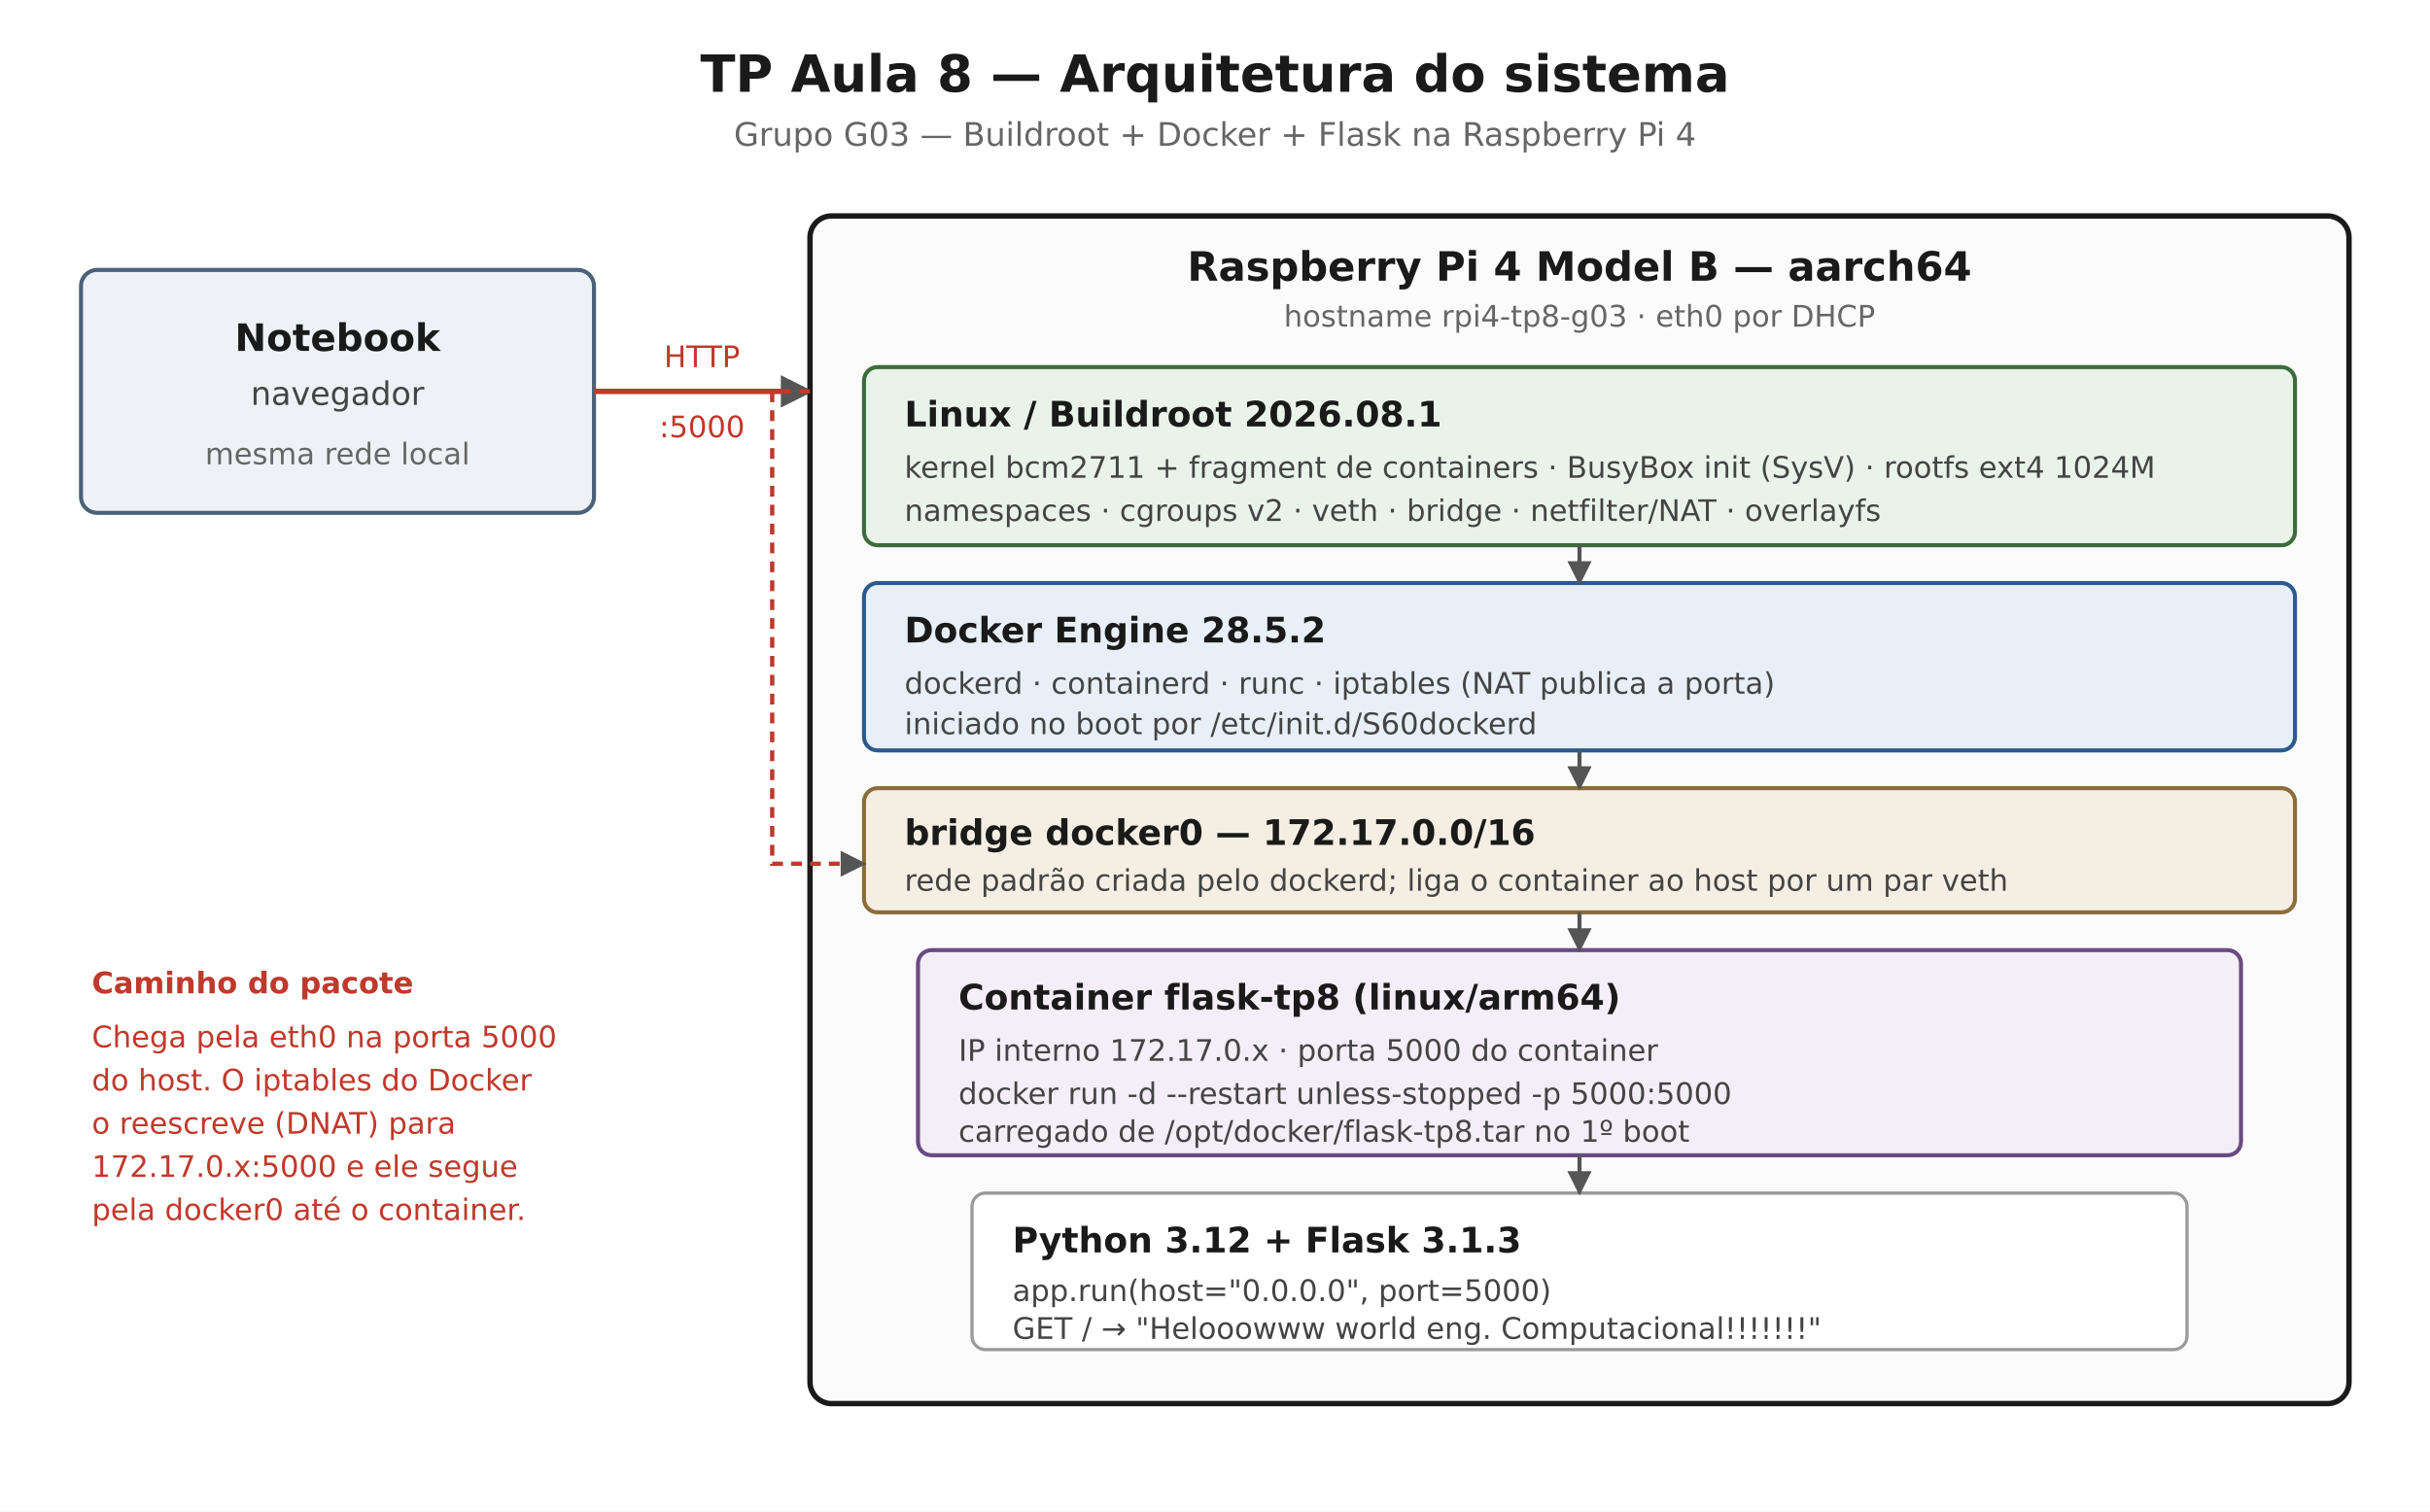
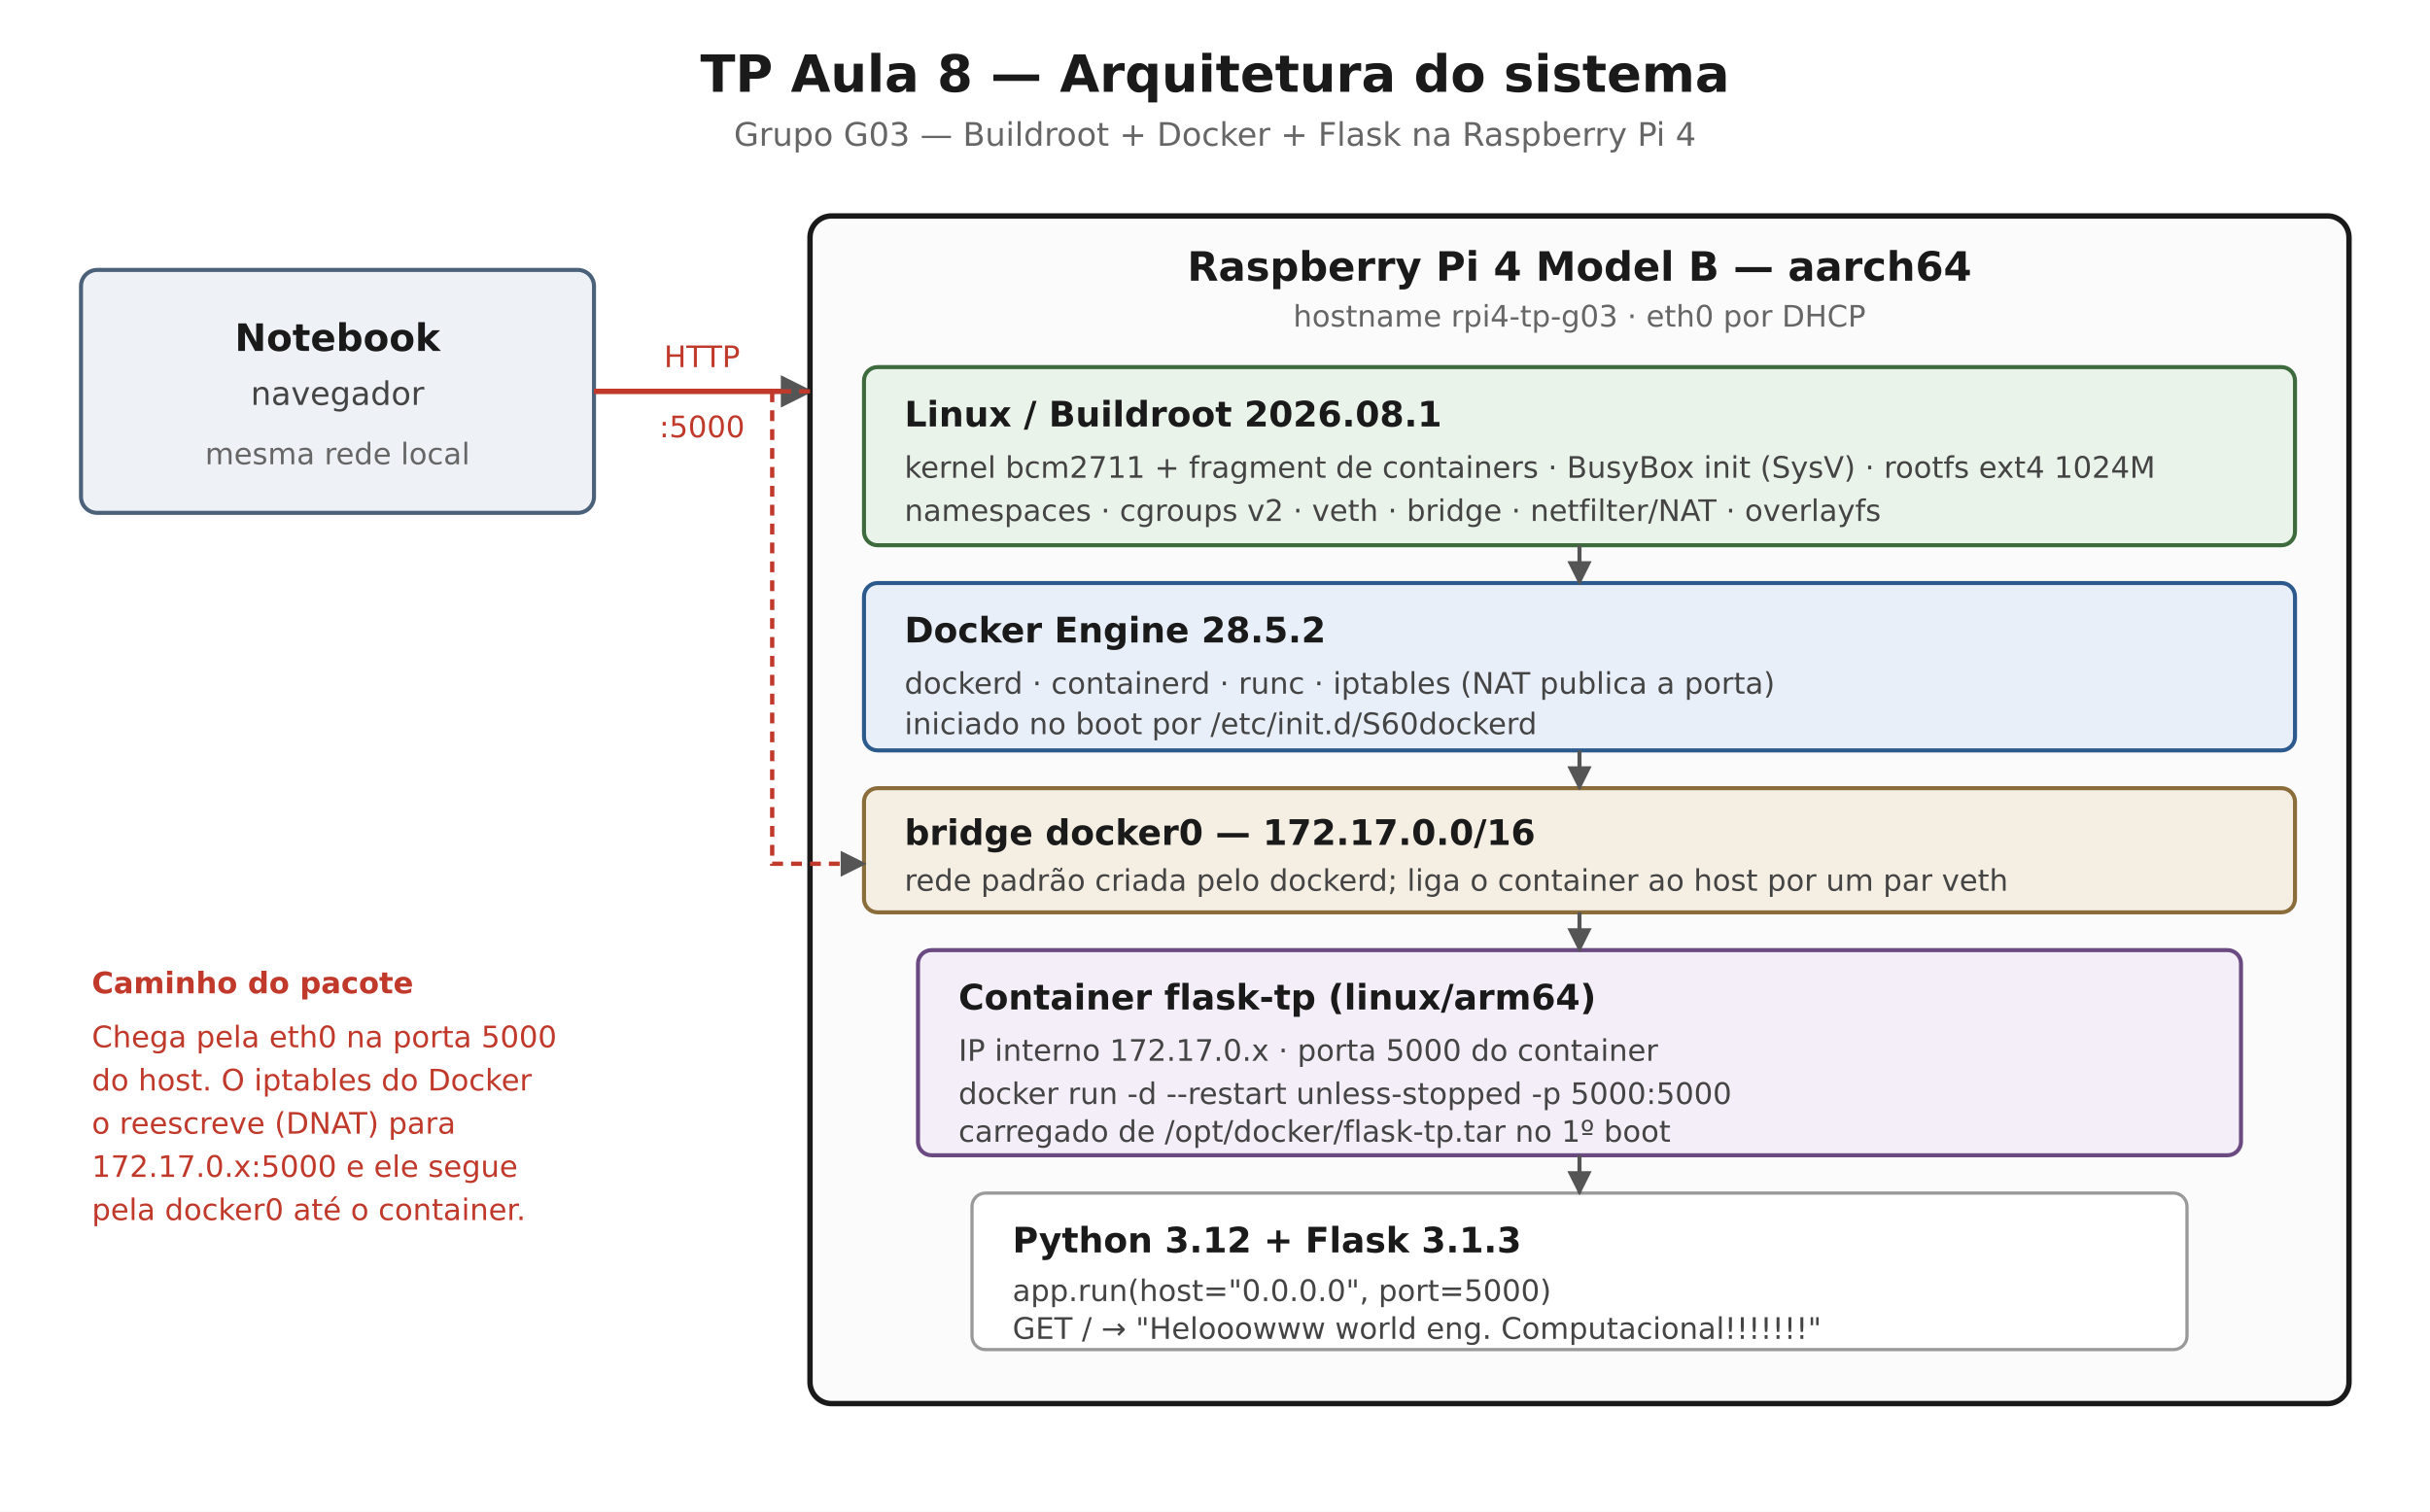
<svg xmlns="http://www.w3.org/2000/svg" width="900" height="560" viewBox="0 0 900 560" font-family="DejaVu Sans, Arial, sans-serif">
  <rect width="900" height="560" fill="#ffffff" />
  <text x="450" y="34" text-anchor="middle" font-size="19" font-weight="bold" fill="#1a1a1a">TP Aula 8 — Arquitetura do sistema</text>
  <text x="450" y="54" text-anchor="middle" font-size="12" fill="#666">Grupo G03 — Buildroot + Docker + Flask na Raspberry Pi 4</text>
  <rect x="30" y="100" width="190" height="90" rx="6" fill="#eef2f7" stroke="#4a6179" stroke-width="1.5" />
  <text x="125" y="130" text-anchor="middle" font-size="14" font-weight="bold" fill="#1a1a1a">Notebook</text>
  <text x="125" y="150" text-anchor="middle" font-size="12" fill="#444">navegador</text>
  <text x="125" y="172" text-anchor="middle" font-size="11" fill="#666">mesma rede local</text>
  <line x1="220" y1="145" x2="300" y2="145" stroke="#c0392b" stroke-width="2" marker-end="url(#a)" />
  <text x="260" y="136" text-anchor="middle" font-size="11" fill="#c0392b">HTTP</text>
  <text x="260" y="162" text-anchor="middle" font-size="11" fill="#c0392b">:5000</text>
  <rect x="300" y="80" width="570" height="440" rx="8" fill="#fbfbfb" stroke="#1a1a1a" stroke-width="2" />
  <text x="585" y="104" text-anchor="middle" font-size="15" font-weight="bold" fill="#1a1a1a">Raspberry Pi 4 Model B — aarch64</text>
-   <text x="585" y="121" text-anchor="middle" font-size="11" fill="#666">hostname rpi4-tp8-g03 · eth0 por DHCP</text>
+   <text x="585" y="121" text-anchor="middle" font-size="11" fill="#666">hostname rpi4-tp-g03 · eth0 por DHCP</text>
  <rect x="320" y="136" width="530" height="66" rx="5" fill="#eaf3ea" stroke="#3d6b3d" stroke-width="1.5" />
  <text x="335" y="158" font-size="13" font-weight="bold" fill="#1a1a1a">Linux / Buildroot 2026.08.1</text>
  <text x="335" y="177" font-size="11" fill="#444">kernel bcm2711 + fragment de containers · BusyBox init (SysV) · rootfs ext4 1024M</text>
  <text x="335" y="193" font-size="11" fill="#444">namespaces · cgroups v2 · veth · bridge · netfilter/NAT · overlayfs</text>
  <rect x="320" y="216" width="530" height="62" rx="5" fill="#e8eff8" stroke="#2c5a8c" stroke-width="1.5" />
  <text x="335" y="238" font-size="13" font-weight="bold" fill="#1a1a1a">Docker Engine 28.5.2</text>
  <text x="335" y="257" font-size="11" fill="#444">dockerd · containerd · runc · iptables (NAT publica a porta)</text>
  <text x="335" y="272" font-size="11" fill="#444">iniciado no boot por /etc/init.d/S60dockerd</text>
  <rect x="320" y="292" width="530" height="46" rx="5" fill="#f5efe3" stroke="#8a6d3b" stroke-width="1.5" />
  <text x="335" y="313" font-size="13" font-weight="bold" fill="#1a1a1a">bridge docker0 — 172.17.0.0/16</text>
  <text x="335" y="330" font-size="11" fill="#444">rede padrão criada pelo dockerd; liga o container ao host por um par veth</text>
  <rect x="340" y="352" width="490" height="76" rx="5" fill="#f3eef7" stroke="#6b4a82" stroke-width="1.5" />
-   <text x="355" y="374" font-size="13" font-weight="bold" fill="#1a1a1a">Container flask-tp8 (linux/arm64)</text>
+   <text x="355" y="374" font-size="13" font-weight="bold" fill="#1a1a1a">Container flask-tp (linux/arm64)</text>
  <text x="355" y="393" font-size="11" fill="#444">IP interno 172.17.0.x · porta 5000 do container</text>
  <text x="355" y="409" font-size="11" fill="#444">docker run -d --restart unless-stopped -p 5000:5000</text>
-   <text x="355" y="423" font-size="11" fill="#444">carregado de /opt/docker/flask-tp8.tar no 1º boot</text>
+   <text x="355" y="423" font-size="11" fill="#444">carregado de /opt/docker/flask-tp.tar no 1º boot</text>
  <rect x="360" y="442" width="450" height="58" rx="5" fill="#ffffff" stroke="#999" stroke-width="1.2" />
  <text x="375" y="464" font-size="13" font-weight="bold" fill="#1a1a1a">Python 3.12 + Flask 3.1.3</text>
  <text x="375" y="482" font-size="11" fill="#444">app.run(host="0.0.0.0", port=5000)</text>
  <text x="375" y="496" font-size="11" fill="#444">GET / → "Helooowww world eng. Computacional!!!!!!!"</text>
  <line x1="585" y1="202" x2="585" y2="216" stroke="#555" stroke-width="1.5" marker-end="url(#a)" />
  <line x1="585" y1="278" x2="585" y2="292" stroke="#555" stroke-width="1.5" marker-end="url(#a)" />
  <line x1="585" y1="338" x2="585" y2="352" stroke="#555" stroke-width="1.5" marker-end="url(#a)" />
  <line x1="585" y1="428" x2="585" y2="442" stroke="#555" stroke-width="1.5" marker-end="url(#a)" />
  <path d="M300 145 L286 145 L286 320 L320 320" fill="none" stroke="#c0392b" stroke-width="1.6" stroke-dasharray="4 3" marker-end="url(#a)" />
  <text x="34" y="368" font-size="11" font-weight="bold" fill="#c0392b">Caminho do pacote</text>
  <text x="34" y="388" font-size="11" fill="#c0392b">Chega pela eth0 na porta 5000</text>
  <text x="34" y="404" font-size="11" fill="#c0392b">do host. O iptables do Docker</text>
  <text x="34" y="420" font-size="11" fill="#c0392b">o reescreve (DNAT) para</text>
  <text x="34" y="436" font-size="11" fill="#c0392b">172.17.0.x:5000 e ele segue</text>
  <text x="34" y="452" font-size="11" fill="#c0392b">pela docker0 até o container.</text>
  <defs>
    <marker id="a" viewBox="0 0 10 10" refX="9" refY="5" markerWidth="6" markerHeight="6" orient="auto-start-reverse">
      <path d="M 0 0 L 10 5 L 0 10 z" fill="#555" />
    </marker>
  </defs>
</svg>
